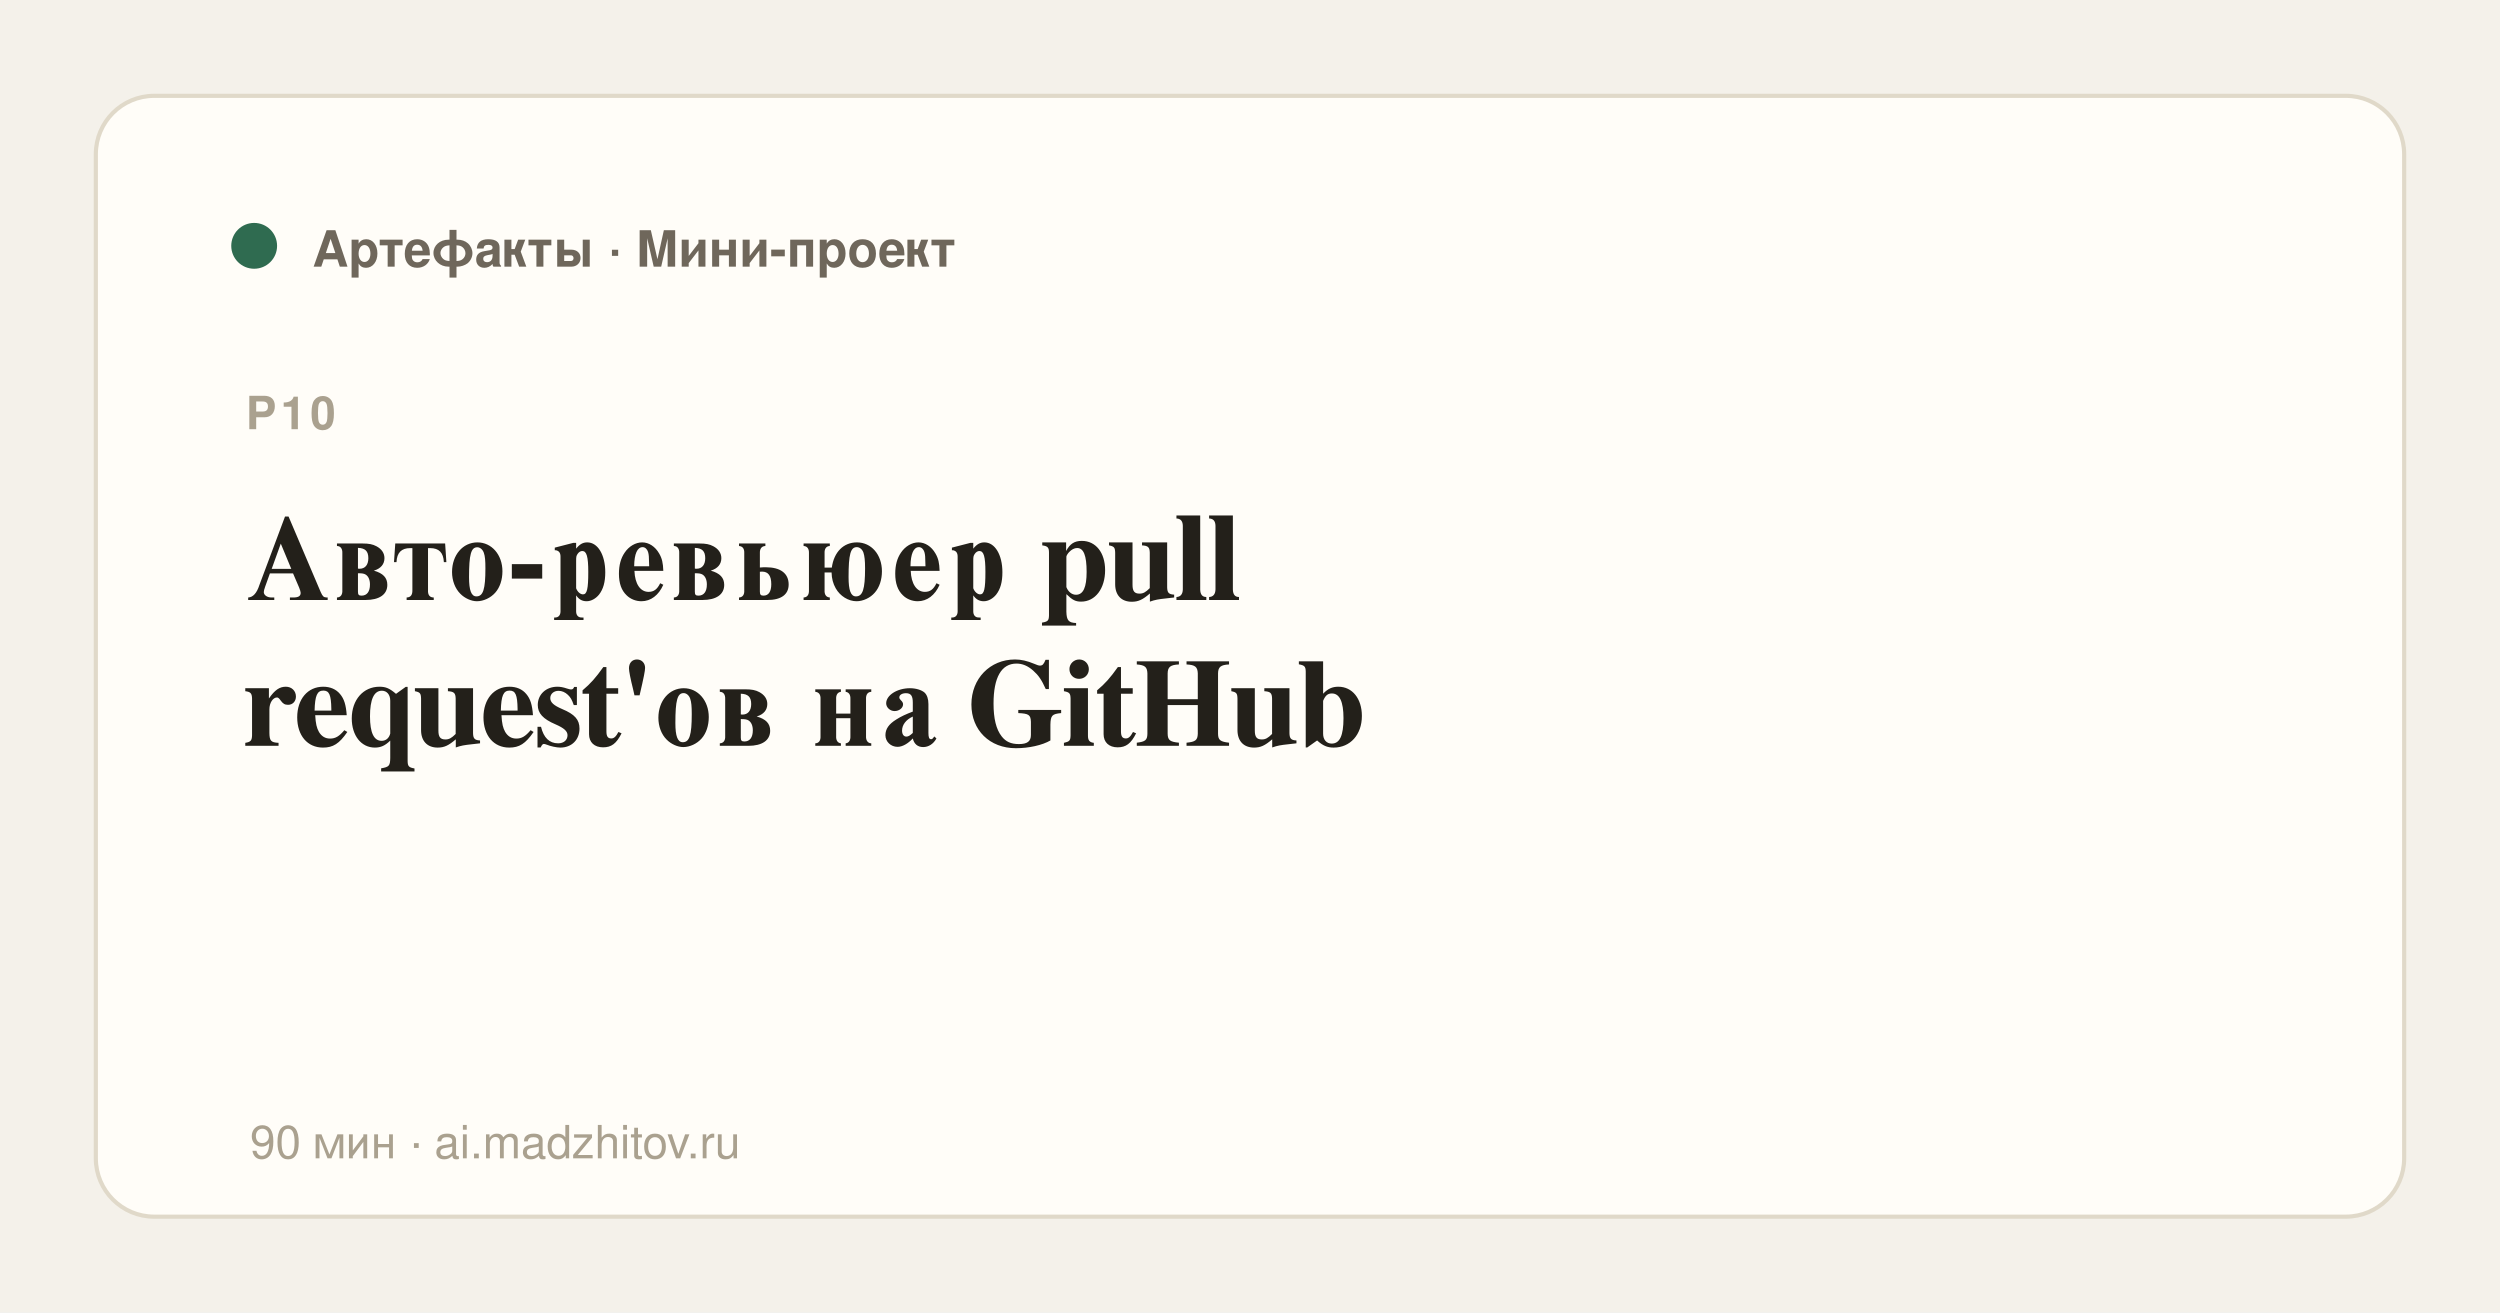
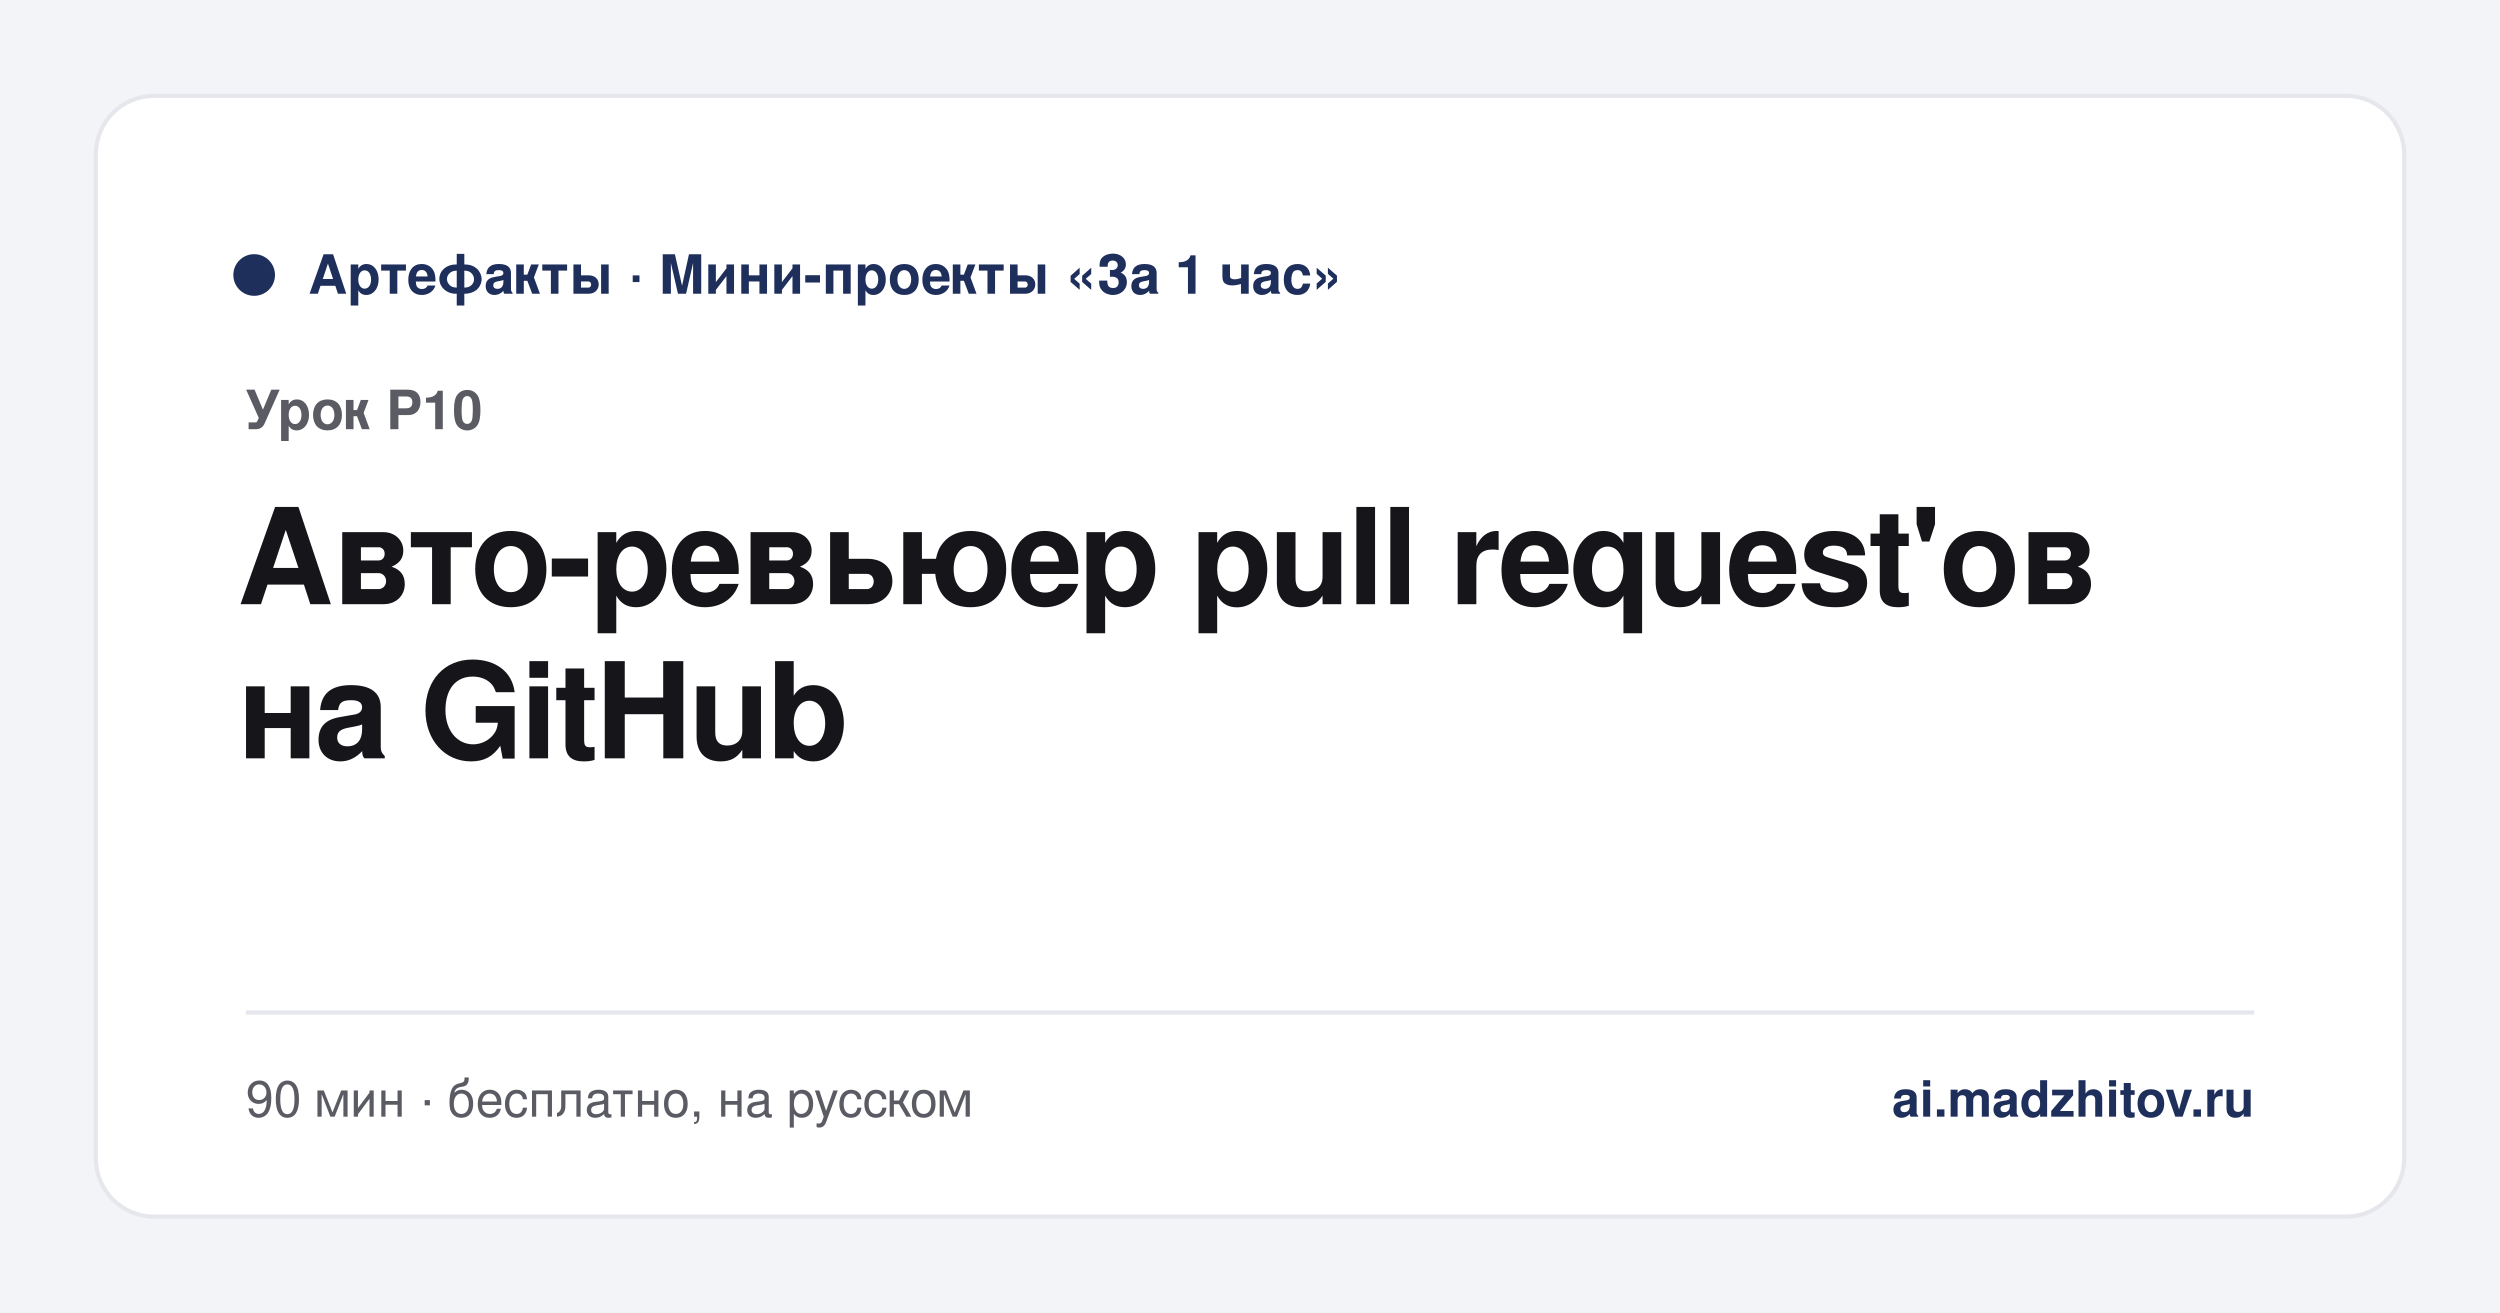
<svg xmlns="http://www.w3.org/2000/svg" width="1200" height="630" viewBox="0 0 1200 630">
-   <rect width="1200" height="630" fill="#f4f1ea" />
-   <rect x="46" y="46" width="1108" height="538" rx="28" fill="#fffdf8" stroke="#e0d9c9" stroke-width="2" />
-   <circle cx="122" cy="118" r="11" fill="#2f6b50" />
-   <text x="150" y="128" fill="#6f675b" font-family="Helvetica, Arial, sans-serif" font-size="24" font-weight="600">Артефакты · Мини-проект</text>
-   <text x="118" y="206" fill="#aaa18f" font-family="Helvetica, Arial, sans-serif" font-size="22" font-weight="700" letter-spacing="2">P10</text>
-   <text x="116" y="288" fill="#23201a" font-family="Georgia, Times, serif" font-weight="700" font-size="60" letter-spacing="-1">Авто-ревьюер pull</text>
-   <text x="116" y="358" fill="#23201a" font-family="Georgia, Times, serif" font-weight="700" font-size="60" letter-spacing="-1">request'ов на GitHub</text>
-   <text x="120" y="556" fill="#aaa18f" font-family="Helvetica, Arial, sans-serif" font-size="22">90 мин · ai.madzhitov.ru</text>
+   <rect width="1200" height="630" fill="#F3F4F7" />
+   <rect x="46" y="46" width="1108" height="538" rx="28" fill="#FFFFFF" stroke="#E6E7EC" stroke-width="2" />
+   <circle cx="122" cy="132" r="10" fill="#1F2F5C" />
+   <text x="148" y="141" fill="#1F2F5C" font-family="Helvetica Neue, Helvetica, Arial, sans-serif" font-size="26" font-weight="600">Артефакты · Мини-проекты «За 1 час»</text>
+   <text x="118" y="206" fill="#5A5B63" font-family="Helvetica Neue, Helvetica, Arial, sans-serif" font-size="26" font-weight="600">Урок P10</text>
+   <text x="114" y="290" fill="#16161A" font-family="Helvetica Neue, Helvetica, Arial, sans-serif" font-weight="700" font-size="64" letter-spacing="-1.5">Авто-ревьюер pull request'ов</text>
+   <text x="114" y="364" fill="#16161A" font-family="Helvetica Neue, Helvetica, Arial, sans-serif" font-weight="700" font-size="64" letter-spacing="-1.5">на GitHub</text>
+   <line x1="118" y1="486" x2="1082" y2="486" stroke="#E6E7EC" stroke-width="2" />
+   <text x="118" y="536" fill="#5A5B63" font-family="Helvetica Neue, Helvetica, Arial, sans-serif" font-size="24">90 мин · бесплатно, на русском</text>
+   <text x="1082" y="536" fill="#1F2F5C" font-family="Helvetica Neue, Helvetica, Arial, sans-serif" font-size="24" font-weight="600" text-anchor="end">ai.madzhitov.ru</text>
</svg>
